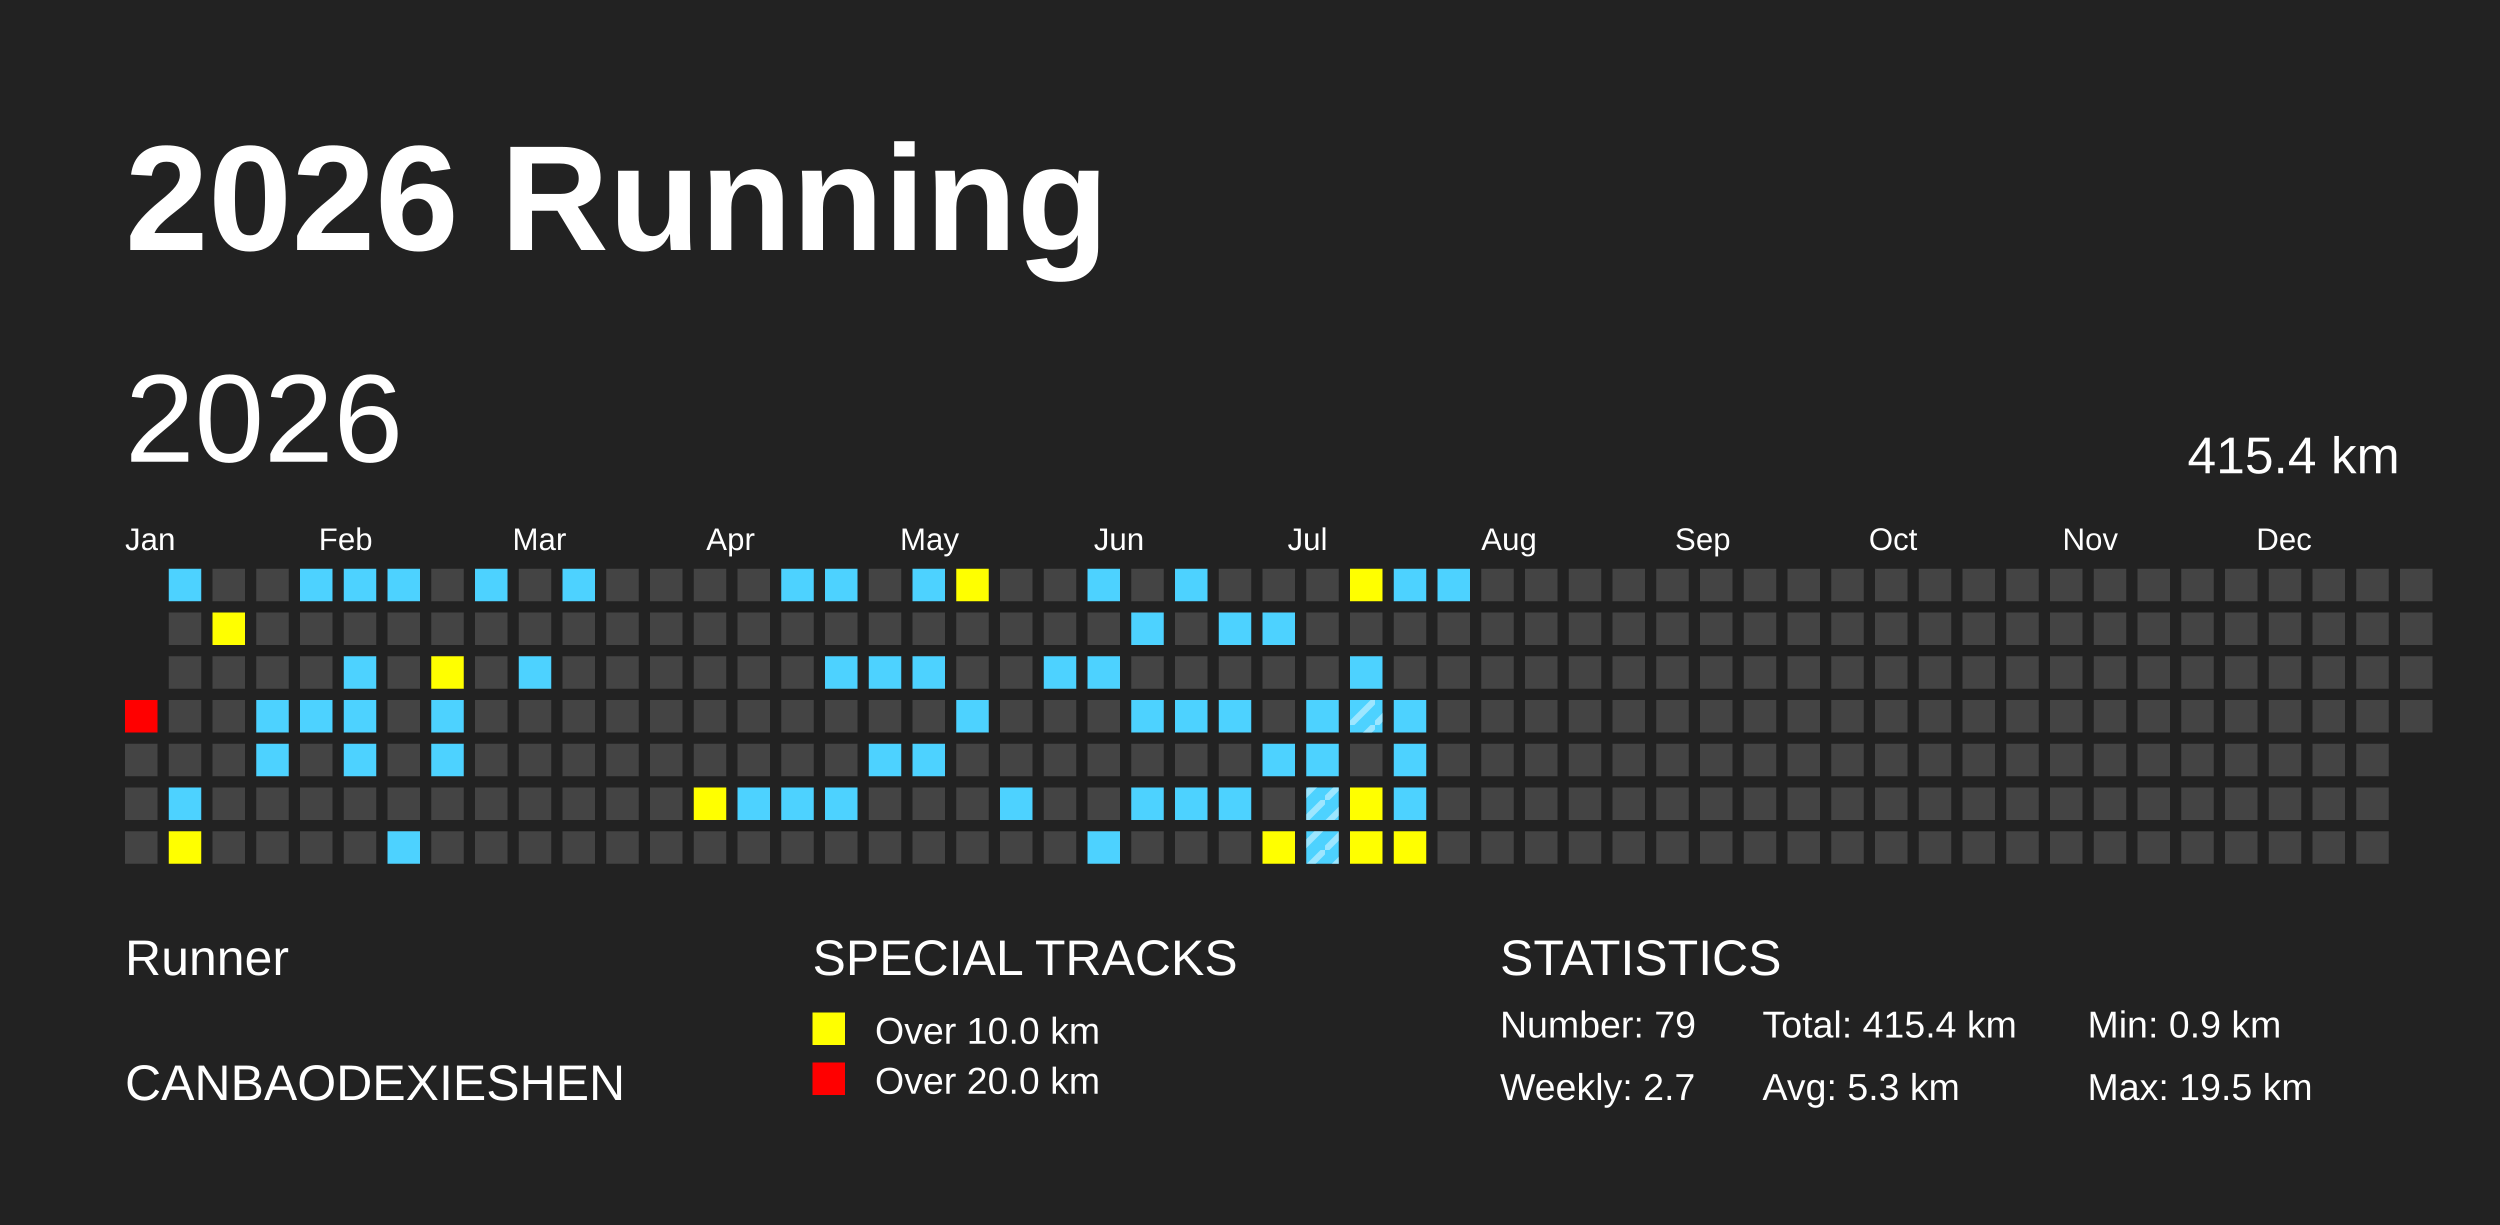
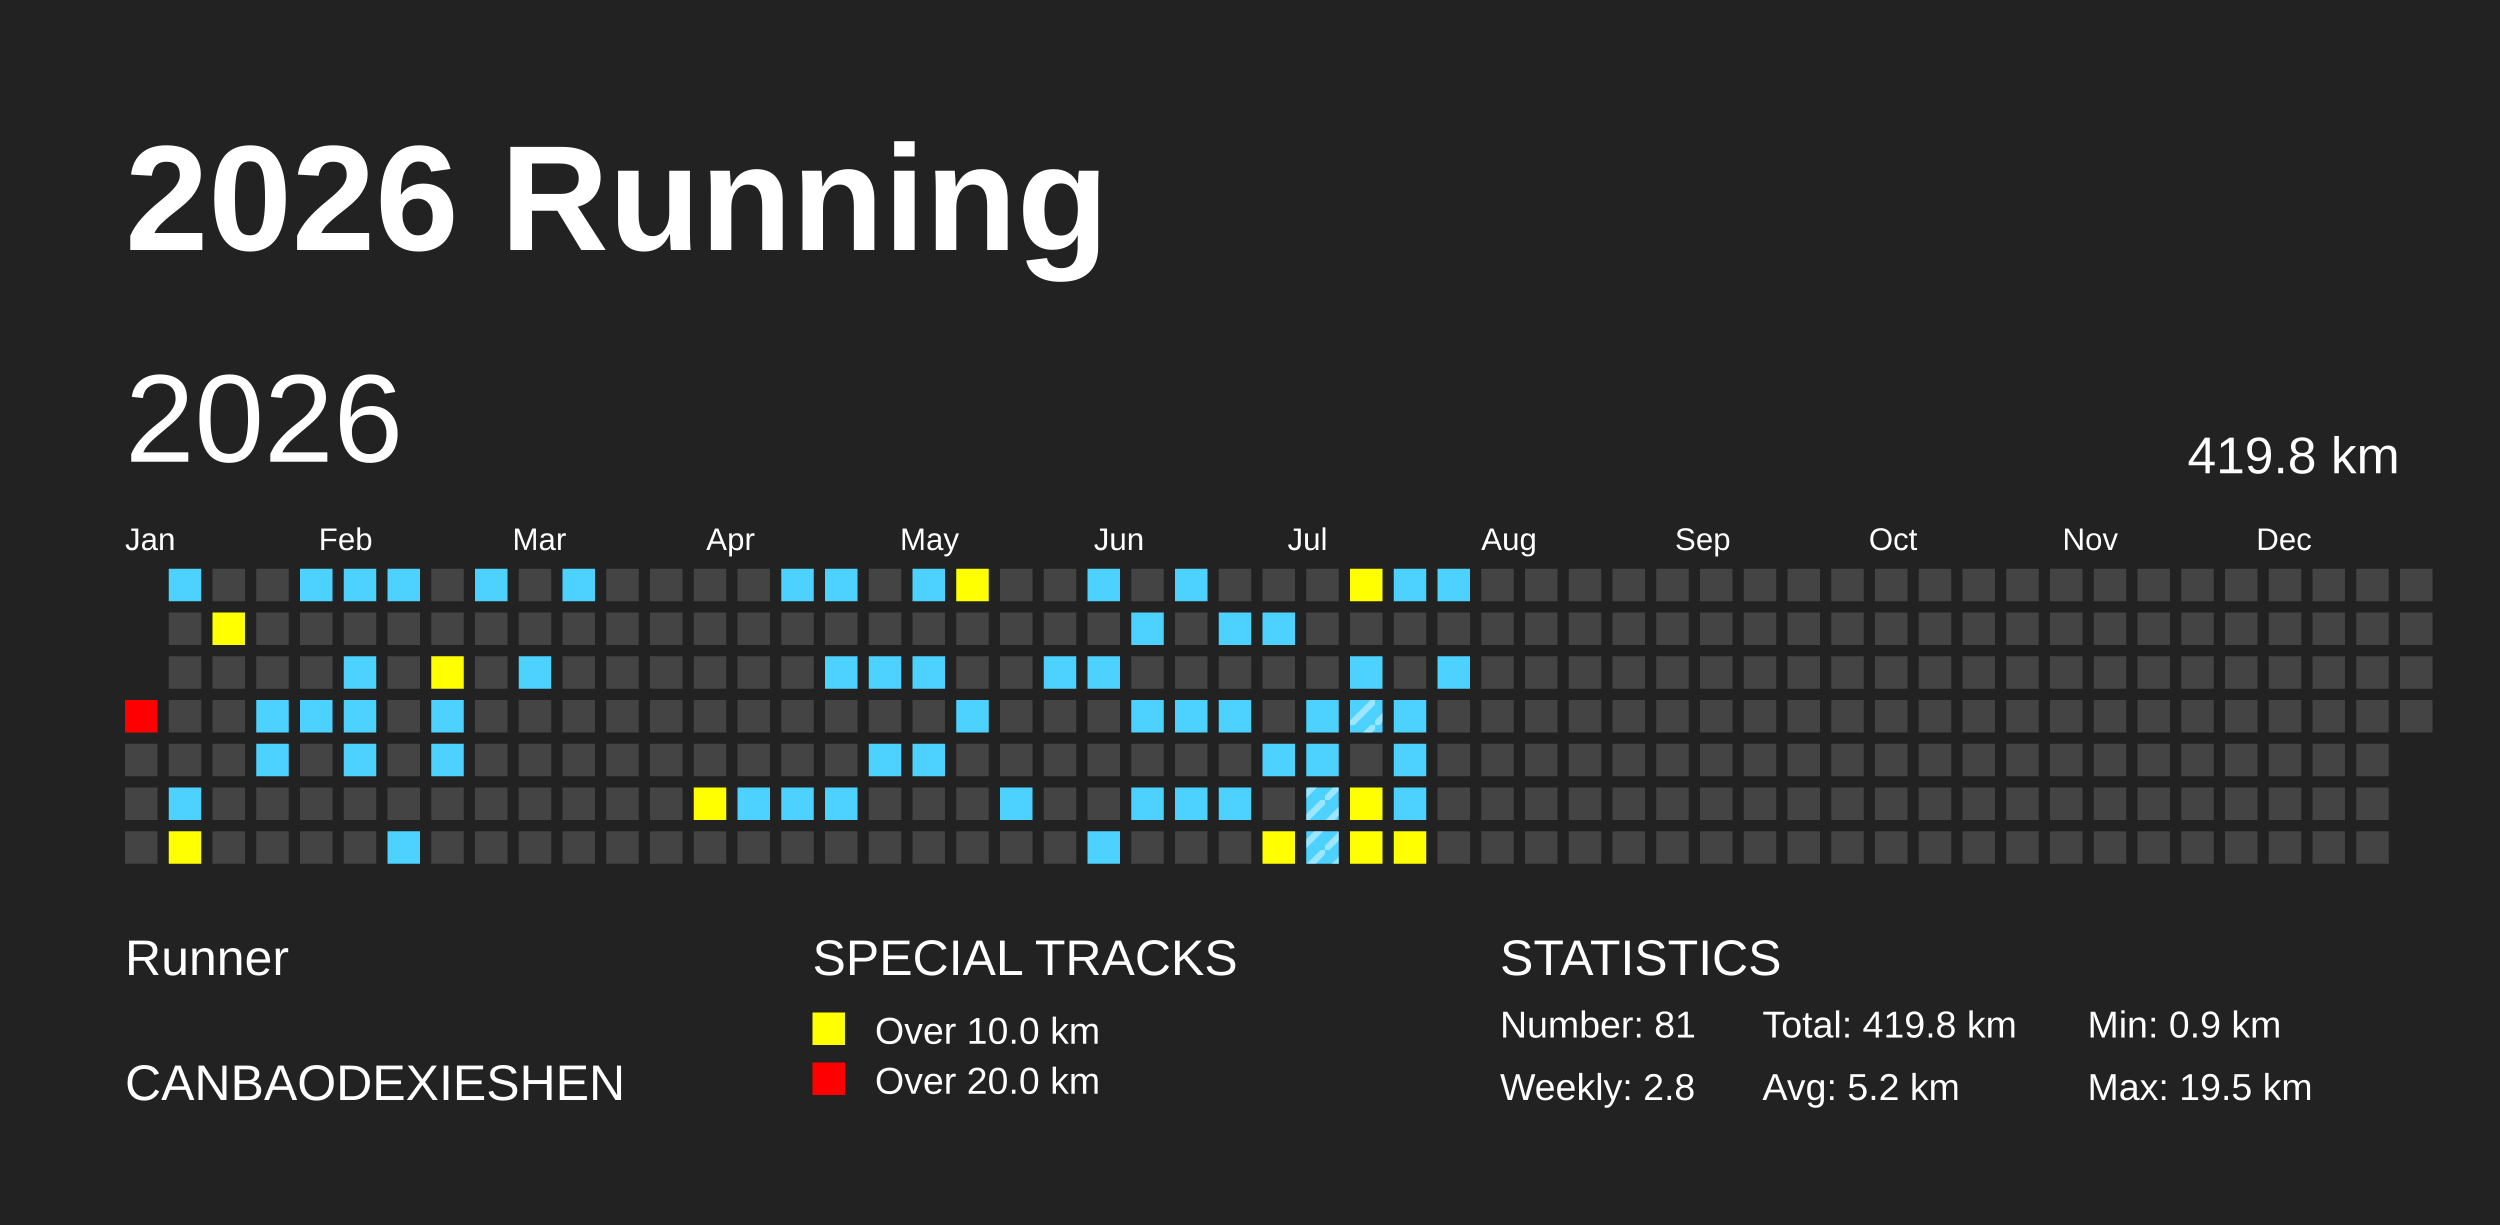
<svg xmlns="http://www.w3.org/2000/svg" baseProfile="full" height="98mm" version="1.1" viewBox="0,0,200,98" width="200mm">
  <defs>
    <pattern height="2" id="indoor-stripe" patternUnits="userSpaceOnUse" width="2">
      <line stroke="white" stroke-opacity="0.45" stroke-width="0.5" x1="0" x2="2" y1="2" y2="0" />
    </pattern>
  </defs>
  <rect fill="#222222" height="98" width="200" x="0" y="0" />
  <text fill="#FFFFFF" style="font-size:12px; font-family:Arial; font-weight:bold;" x="10" y="20">2026 Running</text>
  <text fill="#FFFFFF" style="font-size:4px; font-family:Arial" x="10" y="78">Runner</text>
  <text fill="#FFFFFF" style="font-size:4px; font-family:Arial" x="10" y="88">CANBAODEXIESHEN</text>
  <text fill="#FFFFFF" style="font-size:4px; font-family:Arial" x="65" y="78">SPECIAL TRACKS</text>
  <rect fill="yellow" height="2.6" width="2.6" x="65" y="81" />
  <text fill="#FFFFFF" style="font-size:3px; font-family:Arial" x="70" y="83.5">Over 10.0 km</text>
  <rect fill="red" height="2.6" width="2.6" x="65" y="85" />
  <text fill="#FFFFFF" style="font-size:3px; font-family:Arial" x="70" y="87.5">Over 20.0 km</text>
  <text fill="#FFFFFF" style="font-size:4px; font-family:Arial" x="120" y="78">STATISTICS</text>
-   <text fill="#FFFFFF" style="font-size:3px; font-family:Arial" x="120" y="83">Number: 79</text>
-   <text fill="#FFFFFF" style="font-size:3px; font-family:Arial" x="120" y="88">Weekly: 2.7</text>
-   <text fill="#FFFFFF" style="font-size:3px; font-family:Arial" x="141" y="83">Total: 415.4 km</text>
-   <text fill="#FFFFFF" style="font-size:3px; font-family:Arial" x="141" y="88">Avg: 5.3 km</text>
+   <text fill="#FFFFFF" style="font-size:3px; font-family:Arial" x="120" y="83">Number: 81</text>
+   <text fill="#FFFFFF" style="font-size:3px; font-family:Arial" x="120" y="88">Weekly: 2.8</text>
+   <text fill="#FFFFFF" style="font-size:3px; font-family:Arial" x="141" y="83">Total: 419.8 km</text>
+   <text fill="#FFFFFF" style="font-size:3px; font-family:Arial" x="141" y="88">Avg: 5.2 km</text>
  <text fill="#FFFFFF" style="font-size:3px; font-family:Arial" x="167" y="83">Min: 0.9 km</text>
  <text fill="#FFFFFF" style="font-size:3px; font-family:Arial" x="167" y="88">Max: 19.5 km</text>
  <text dominant-baseline="hanging" fill="#FFFFFF" style="font-size:10.0px; font-family:Arial;" x="10" y="30">2026</text>
-   <text dominant-baseline="hanging" fill="#FFFFFF" style="font-size:4.125px; font-family:Arial;" x="175" y="35">415.4 km</text>
+   <text dominant-baseline="hanging" fill="#FFFFFF" style="font-size:4.125px; font-family:Arial;" x="175" y="35">419.8 km</text>
  <text fill="#FFFFFF" style="font-size:2.5px; font-family:Arial" x="10.0" y="44">Jan</text>
  <text fill="#FFFFFF" style="font-size:2.5px; font-family:Arial" x="25.5" y="44">Feb</text>
  <text fill="#FFFFFF" style="font-size:2.5px; font-family:Arial" x="41.0" y="44">Mar</text>
  <text fill="#FFFFFF" style="font-size:2.5px; font-family:Arial" x="56.5" y="44">Apr</text>
  <text fill="#FFFFFF" style="font-size:2.5px; font-family:Arial" x="72.0" y="44">May</text>
  <text fill="#FFFFFF" style="font-size:2.5px; font-family:Arial" x="87.5" y="44">Jun</text>
  <text fill="#FFFFFF" style="font-size:2.5px; font-family:Arial" x="103.0" y="44">Jul</text>
  <text fill="#FFFFFF" style="font-size:2.5px; font-family:Arial" x="118.5" y="44">Aug</text>
  <text fill="#FFFFFF" style="font-size:2.5px; font-family:Arial" x="134.0" y="44">Sep</text>
  <text fill="#FFFFFF" style="font-size:2.5px; font-family:Arial" x="149.5" y="44">Oct</text>
  <text fill="#FFFFFF" style="font-size:2.5px; font-family:Arial" x="165.0" y="44">Nov</text>
  <text fill="#FFFFFF" style="font-size:2.5px; font-family:Arial" x="180.5" y="44">Dec</text>
  <rect fill="red" height="2.6" width="2.6" x="10.0" y="56.0" />
  <rect fill="#444444" height="2.6" width="2.6" x="10.0" y="59.5" />
  <rect fill="#444444" height="2.6" width="2.6" x="10.0" y="63.0" />
  <rect fill="#444444" height="2.6" width="2.6" x="10.0" y="66.5" />
  <rect fill="#4DD2FF" height="2.6" width="2.6" x="13.5" y="45.5" />
  <rect fill="#444444" height="2.6" width="2.6" x="13.5" y="49.0" />
  <rect fill="#444444" height="2.6" width="2.6" x="13.5" y="52.5" />
  <rect fill="#444444" height="2.6" width="2.6" x="13.5" y="56.0" />
  <rect fill="#444444" height="2.6" width="2.6" x="13.5" y="59.5" />
  <rect fill="#4DD2FF" height="2.6" width="2.6" x="13.5" y="63.0" />
  <rect fill="yellow" height="2.6" width="2.6" x="13.5" y="66.5" />
  <rect fill="#444444" height="2.6" width="2.6" x="17.0" y="45.5" />
  <rect fill="yellow" height="2.6" width="2.6" x="17.0" y="49.0" />
  <rect fill="#444444" height="2.6" width="2.6" x="17.0" y="52.5" />
  <rect fill="#444444" height="2.6" width="2.6" x="17.0" y="56.0" />
  <rect fill="#444444" height="2.6" width="2.6" x="17.0" y="59.5" />
  <rect fill="#444444" height="2.6" width="2.6" x="17.0" y="63.0" />
  <rect fill="#444444" height="2.6" width="2.6" x="17.0" y="66.5" />
  <rect fill="#444444" height="2.6" width="2.6" x="20.5" y="45.5" />
  <rect fill="#444444" height="2.6" width="2.6" x="20.5" y="49.0" />
  <rect fill="#444444" height="2.6" width="2.6" x="20.5" y="52.5" />
  <rect fill="#4DD2FF" height="2.6" width="2.6" x="20.5" y="56.0" />
  <rect fill="#4DD2FF" height="2.6" width="2.6" x="20.5" y="59.5" />
  <rect fill="#444444" height="2.6" width="2.6" x="20.5" y="63.0" />
  <rect fill="#444444" height="2.6" width="2.6" x="20.5" y="66.5" />
  <rect fill="#4DD2FF" height="2.6" width="2.6" x="24.0" y="45.5" />
  <rect fill="#444444" height="2.6" width="2.6" x="24.0" y="49.0" />
  <rect fill="#444444" height="2.6" width="2.6" x="24.0" y="52.5" />
  <rect fill="#4DD2FF" height="2.6" width="2.6" x="24.0" y="56.0" />
  <rect fill="#444444" height="2.6" width="2.6" x="24.0" y="59.5" />
  <rect fill="#444444" height="2.6" width="2.6" x="24.0" y="63.0" />
  <rect fill="#444444" height="2.6" width="2.6" x="24.0" y="66.5" />
  <rect fill="#4DD2FF" height="2.6" width="2.6" x="27.5" y="45.5" />
  <rect fill="#444444" height="2.6" width="2.6" x="27.5" y="49.0" />
  <rect fill="#4DD2FF" height="2.6" width="2.6" x="27.5" y="52.5" />
  <rect fill="#4DD2FF" height="2.6" width="2.6" x="27.5" y="56.0" />
  <rect fill="#4DD2FF" height="2.6" width="2.6" x="27.5" y="59.5" />
  <rect fill="#444444" height="2.6" width="2.6" x="27.5" y="63.0" />
  <rect fill="#444444" height="2.6" width="2.6" x="27.5" y="66.5" />
  <rect fill="#4DD2FF" height="2.6" width="2.6" x="31.0" y="45.5" />
  <rect fill="#444444" height="2.6" width="2.6" x="31.0" y="49.0" />
  <rect fill="#444444" height="2.6" width="2.6" x="31.0" y="52.5" />
  <rect fill="#444444" height="2.6" width="2.6" x="31.0" y="56.0" />
  <rect fill="#444444" height="2.6" width="2.6" x="31.0" y="59.5" />
  <rect fill="#444444" height="2.6" width="2.6" x="31.0" y="63.0" />
  <rect fill="#4DD2FF" height="2.6" width="2.6" x="31.0" y="66.5" />
  <rect fill="#444444" height="2.6" width="2.6" x="34.5" y="45.5" />
  <rect fill="#444444" height="2.6" width="2.6" x="34.5" y="49.0" />
  <rect fill="yellow" height="2.6" width="2.6" x="34.5" y="52.5" />
  <rect fill="#4DD2FF" height="2.6" width="2.6" x="34.5" y="56.0" />
  <rect fill="#4DD2FF" height="2.6" width="2.6" x="34.5" y="59.5" />
  <rect fill="#444444" height="2.6" width="2.6" x="34.5" y="63.0" />
  <rect fill="#444444" height="2.6" width="2.6" x="34.5" y="66.5" />
  <rect fill="#4DD2FF" height="2.6" width="2.6" x="38.0" y="45.5" />
  <rect fill="#444444" height="2.6" width="2.6" x="38.0" y="49.0" />
  <rect fill="#444444" height="2.6" width="2.6" x="38.0" y="52.5" />
  <rect fill="#444444" height="2.6" width="2.6" x="38.0" y="56.0" />
  <rect fill="#444444" height="2.6" width="2.6" x="38.0" y="59.5" />
  <rect fill="#444444" height="2.6" width="2.6" x="38.0" y="63.0" />
  <rect fill="#444444" height="2.6" width="2.6" x="38.0" y="66.5" />
  <rect fill="#444444" height="2.6" width="2.6" x="41.5" y="45.5" />
  <rect fill="#444444" height="2.6" width="2.6" x="41.5" y="49.0" />
  <rect fill="#4DD2FF" height="2.6" width="2.6" x="41.5" y="52.5" />
  <rect fill="#444444" height="2.6" width="2.6" x="41.5" y="56.0" />
  <rect fill="#444444" height="2.6" width="2.6" x="41.5" y="59.5" />
  <rect fill="#444444" height="2.6" width="2.6" x="41.5" y="63.0" />
  <rect fill="#444444" height="2.6" width="2.6" x="41.5" y="66.5" />
  <rect fill="#4DD2FF" height="2.6" width="2.6" x="45.0" y="45.5" />
  <rect fill="#444444" height="2.6" width="2.6" x="45.0" y="49.0" />
  <rect fill="#444444" height="2.6" width="2.6" x="45.0" y="52.5" />
  <rect fill="#444444" height="2.6" width="2.6" x="45.0" y="56.0" />
  <rect fill="#444444" height="2.6" width="2.6" x="45.0" y="59.5" />
  <rect fill="#444444" height="2.6" width="2.6" x="45.0" y="63.0" />
  <rect fill="#444444" height="2.6" width="2.6" x="45.0" y="66.5" />
  <rect fill="#444444" height="2.6" width="2.6" x="48.5" y="45.5" />
  <rect fill="#444444" height="2.6" width="2.6" x="48.5" y="49.0" />
  <rect fill="#444444" height="2.6" width="2.6" x="48.5" y="52.5" />
  <rect fill="#444444" height="2.6" width="2.6" x="48.5" y="56.0" />
  <rect fill="#444444" height="2.6" width="2.6" x="48.5" y="59.5" />
  <rect fill="#444444" height="2.6" width="2.6" x="48.5" y="63.0" />
  <rect fill="#444444" height="2.6" width="2.6" x="48.5" y="66.5" />
  <rect fill="#444444" height="2.6" width="2.6" x="52.0" y="45.5" />
  <rect fill="#444444" height="2.6" width="2.6" x="52.0" y="49.0" />
  <rect fill="#444444" height="2.6" width="2.6" x="52.0" y="52.5" />
  <rect fill="#444444" height="2.6" width="2.6" x="52.0" y="56.0" />
  <rect fill="#444444" height="2.6" width="2.6" x="52.0" y="59.5" />
  <rect fill="#444444" height="2.6" width="2.6" x="52.0" y="63.0" />
  <rect fill="#444444" height="2.6" width="2.6" x="52.0" y="66.5" />
  <rect fill="#444444" height="2.6" width="2.6" x="55.5" y="45.5" />
  <rect fill="#444444" height="2.6" width="2.6" x="55.5" y="49.0" />
  <rect fill="#444444" height="2.6" width="2.6" x="55.5" y="52.5" />
  <rect fill="#444444" height="2.6" width="2.6" x="55.5" y="56.0" />
  <rect fill="#444444" height="2.6" width="2.6" x="55.5" y="59.5" />
  <rect fill="yellow" height="2.6" width="2.6" x="55.5" y="63.0" />
  <rect fill="#444444" height="2.6" width="2.6" x="55.5" y="66.5" />
  <rect fill="#444444" height="2.6" width="2.6" x="59.0" y="45.5" />
  <rect fill="#444444" height="2.6" width="2.6" x="59.0" y="49.0" />
  <rect fill="#444444" height="2.6" width="2.6" x="59.0" y="52.5" />
  <rect fill="#444444" height="2.6" width="2.6" x="59.0" y="56.0" />
  <rect fill="#444444" height="2.6" width="2.6" x="59.0" y="59.5" />
  <rect fill="#4DD2FF" height="2.6" width="2.6" x="59.0" y="63.0" />
  <rect fill="#444444" height="2.6" width="2.6" x="59.0" y="66.5" />
  <rect fill="#4DD2FF" height="2.6" width="2.6" x="62.5" y="45.5" />
  <rect fill="#444444" height="2.6" width="2.6" x="62.5" y="49.0" />
  <rect fill="#444444" height="2.6" width="2.6" x="62.5" y="52.5" />
  <rect fill="#444444" height="2.6" width="2.6" x="62.5" y="56.0" />
  <rect fill="#444444" height="2.6" width="2.6" x="62.5" y="59.5" />
  <rect fill="#4DD2FF" height="2.6" width="2.6" x="62.5" y="63.0" />
  <rect fill="#444444" height="2.6" width="2.6" x="62.5" y="66.5" />
  <rect fill="#4DD2FF" height="2.6" width="2.6" x="66.0" y="45.5" />
  <rect fill="#444444" height="2.6" width="2.6" x="66.0" y="49.0" />
  <rect fill="#4DD2FF" height="2.6" width="2.6" x="66.0" y="52.5" />
  <rect fill="#444444" height="2.6" width="2.6" x="66.0" y="56.0" />
  <rect fill="#444444" height="2.6" width="2.6" x="66.0" y="59.5" />
  <rect fill="#4DD2FF" height="2.6" width="2.6" x="66.0" y="63.0" />
  <rect fill="#444444" height="2.6" width="2.6" x="66.0" y="66.5" />
  <rect fill="#444444" height="2.6" width="2.6" x="69.5" y="45.5" />
  <rect fill="#444444" height="2.6" width="2.6" x="69.5" y="49.0" />
  <rect fill="#4DD2FF" height="2.6" width="2.6" x="69.5" y="52.5" />
  <rect fill="#444444" height="2.6" width="2.6" x="69.5" y="56.0" />
  <rect fill="#4DD2FF" height="2.6" width="2.6" x="69.5" y="59.5" />
  <rect fill="#444444" height="2.6" width="2.6" x="69.5" y="63.0" />
  <rect fill="#444444" height="2.6" width="2.6" x="69.5" y="66.5" />
  <rect fill="#4DD2FF" height="2.6" width="2.6" x="73.0" y="45.5" />
  <rect fill="#444444" height="2.6" width="2.6" x="73.0" y="49.0" />
  <rect fill="#4DD2FF" height="2.6" width="2.6" x="73.0" y="52.5" />
  <rect fill="#444444" height="2.6" width="2.6" x="73.0" y="56.0" />
  <rect fill="#4DD2FF" height="2.6" width="2.6" x="73.0" y="59.5" />
  <rect fill="#444444" height="2.6" width="2.6" x="73.0" y="63.0" />
  <rect fill="#444444" height="2.6" width="2.6" x="73.0" y="66.5" />
  <rect fill="yellow" height="2.6" width="2.6" x="76.5" y="45.5" />
  <rect fill="#444444" height="2.6" width="2.6" x="76.5" y="49.0" />
  <rect fill="#444444" height="2.6" width="2.6" x="76.5" y="52.5" />
  <rect fill="#4DD2FF" height="2.6" width="2.6" x="76.5" y="56.0" />
  <rect fill="#444444" height="2.6" width="2.6" x="76.5" y="59.5" />
  <rect fill="#444444" height="2.6" width="2.6" x="76.5" y="63.0" />
  <rect fill="#444444" height="2.6" width="2.6" x="76.5" y="66.5" />
  <rect fill="#444444" height="2.6" width="2.6" x="80.0" y="45.5" />
  <rect fill="#444444" height="2.6" width="2.6" x="80.0" y="49.0" />
  <rect fill="#444444" height="2.6" width="2.6" x="80.0" y="52.5" />
  <rect fill="#444444" height="2.6" width="2.6" x="80.0" y="56.0" />
  <rect fill="#444444" height="2.6" width="2.6" x="80.0" y="59.5" />
  <rect fill="#4DD2FF" height="2.6" width="2.6" x="80.0" y="63.0" />
  <rect fill="#444444" height="2.6" width="2.6" x="80.0" y="66.5" />
  <rect fill="#444444" height="2.6" width="2.6" x="83.5" y="45.5" />
  <rect fill="#444444" height="2.6" width="2.6" x="83.5" y="49.0" />
  <rect fill="#4DD2FF" height="2.6" width="2.6" x="83.5" y="52.5" />
  <rect fill="#444444" height="2.6" width="2.6" x="83.5" y="56.0" />
  <rect fill="#444444" height="2.6" width="2.6" x="83.5" y="59.5" />
  <rect fill="#444444" height="2.6" width="2.6" x="83.5" y="63.0" />
  <rect fill="#444444" height="2.6" width="2.6" x="83.5" y="66.5" />
  <rect fill="#4DD2FF" height="2.6" width="2.6" x="87.0" y="45.5" />
  <rect fill="#444444" height="2.6" width="2.6" x="87.0" y="49.0" />
  <rect fill="#4DD2FF" height="2.6" width="2.6" x="87.0" y="52.5" />
  <rect fill="#444444" height="2.6" width="2.6" x="87.0" y="56.0" />
  <rect fill="#444444" height="2.6" width="2.6" x="87.0" y="59.5" />
  <rect fill="#444444" height="2.6" width="2.6" x="87.0" y="63.0" />
  <rect fill="#4DD2FF" height="2.6" width="2.6" x="87.0" y="66.5" />
  <rect fill="#444444" height="2.6" width="2.6" x="90.5" y="45.5" />
  <rect fill="#4DD2FF" height="2.6" width="2.6" x="90.5" y="49.0" />
  <rect fill="#444444" height="2.6" width="2.6" x="90.5" y="52.5" />
  <rect fill="#4DD2FF" height="2.6" width="2.6" x="90.5" y="56.0" />
  <rect fill="#444444" height="2.6" width="2.6" x="90.5" y="59.5" />
  <rect fill="#4DD2FF" height="2.6" width="2.6" x="90.5" y="63.0" />
  <rect fill="#444444" height="2.6" width="2.6" x="90.5" y="66.5" />
  <rect fill="#4DD2FF" height="2.6" width="2.6" x="94.0" y="45.5" />
  <rect fill="#444444" height="2.6" width="2.6" x="94.0" y="49.0" />
  <rect fill="#444444" height="2.6" width="2.6" x="94.0" y="52.5" />
  <rect fill="#4DD2FF" height="2.6" width="2.6" x="94.0" y="56.0" />
  <rect fill="#444444" height="2.6" width="2.6" x="94.0" y="59.5" />
  <rect fill="#4DD2FF" height="2.6" width="2.6" x="94.0" y="63.0" />
  <rect fill="#444444" height="2.6" width="2.6" x="94.0" y="66.5" />
  <rect fill="#444444" height="2.6" width="2.6" x="97.5" y="45.5" />
  <rect fill="#4DD2FF" height="2.6" width="2.6" x="97.5" y="49.0" />
  <rect fill="#444444" height="2.6" width="2.6" x="97.5" y="52.5" />
  <rect fill="#4DD2FF" height="2.6" width="2.6" x="97.5" y="56.0" />
  <rect fill="#444444" height="2.6" width="2.6" x="97.5" y="59.5" />
  <rect fill="#4DD2FF" height="2.6" width="2.6" x="97.5" y="63.0" />
  <rect fill="#444444" height="2.6" width="2.6" x="97.5" y="66.5" />
  <rect fill="#444444" height="2.6" width="2.6" x="101.0" y="45.5" />
  <rect fill="#4DD2FF" height="2.6" width="2.6" x="101.0" y="49.0" />
  <rect fill="#444444" height="2.6" width="2.6" x="101.0" y="52.5" />
  <rect fill="#444444" height="2.6" width="2.6" x="101.0" y="56.0" />
  <rect fill="#4DD2FF" height="2.6" width="2.6" x="101.0" y="59.5" />
  <rect fill="#444444" height="2.6" width="2.6" x="101.0" y="63.0" />
  <rect fill="yellow" height="2.6" width="2.6" x="101.0" y="66.5" />
  <rect fill="#444444" height="2.6" width="2.6" x="104.5" y="45.5" />
  <rect fill="#444444" height="2.6" width="2.6" x="104.5" y="49.0" />
  <rect fill="#444444" height="2.6" width="2.6" x="104.5" y="52.5" />
  <rect fill="#4DD2FF" height="2.6" width="2.6" x="104.5" y="56.0" />
  <rect fill="#4DD2FF" height="2.6" width="2.6" x="104.5" y="59.5" />
  <rect fill="#4DD2FF" height="2.6" width="2.6" x="104.5" y="63.0" />
  <rect fill="url(#indoor-stripe)" height="2.6" style="pointer-events: none;" width="2.6" x="104.5" y="63.0" />
  <rect fill="#4DD2FF" height="2.6" width="2.6" x="104.5" y="66.5" />
  <rect fill="url(#indoor-stripe)" height="2.6" style="pointer-events: none;" width="2.6" x="104.5" y="66.5" />
  <rect fill="yellow" height="2.6" width="2.6" x="108.0" y="45.5" />
  <rect fill="#444444" height="2.6" width="2.6" x="108.0" y="49.0" />
  <rect fill="#4DD2FF" height="2.6" width="2.6" x="108.0" y="52.5" />
  <rect fill="#4DD2FF" height="2.6" width="2.6" x="108.0" y="56.0" />
  <rect fill="url(#indoor-stripe)" height="2.6" style="pointer-events: none;" width="2.6" x="108.0" y="56.0" />
  <rect fill="#444444" height="2.6" width="2.6" x="108.0" y="59.5" />
  <rect fill="yellow" height="2.6" width="2.6" x="108.0" y="63.0" />
  <rect fill="yellow" height="2.6" width="2.6" x="108.0" y="66.5" />
  <rect fill="#4DD2FF" height="2.6" width="2.6" x="111.5" y="45.5" />
  <rect fill="#444444" height="2.6" width="2.6" x="111.5" y="49.0" />
  <rect fill="#444444" height="2.6" width="2.6" x="111.5" y="52.5" />
  <rect fill="#4DD2FF" height="2.6" width="2.6" x="111.5" y="56.0" />
  <rect fill="#4DD2FF" height="2.6" width="2.6" x="111.5" y="59.5" />
  <rect fill="#4DD2FF" height="2.6" width="2.6" x="111.5" y="63.0" />
  <rect fill="yellow" height="2.6" width="2.6" x="111.5" y="66.5" />
  <rect fill="#4DD2FF" height="2.6" width="2.6" x="115.0" y="45.5" />
  <rect fill="#444444" height="2.6" width="2.6" x="115.0" y="49.0" />
-   <rect fill="#444444" height="2.6" width="2.6" x="115.0" y="52.5" />
+   <rect fill="#4DD2FF" height="2.6" width="2.6" x="115.0" y="52.5" />
  <rect fill="#444444" height="2.6" width="2.6" x="115.0" y="56.0" />
  <rect fill="#444444" height="2.6" width="2.6" x="115.0" y="59.5" />
  <rect fill="#444444" height="2.6" width="2.6" x="115.0" y="63.0" />
  <rect fill="#444444" height="2.6" width="2.6" x="115.0" y="66.5" />
  <rect fill="#444444" height="2.6" width="2.6" x="118.5" y="45.5" />
  <rect fill="#444444" height="2.6" width="2.6" x="118.5" y="49.0" />
  <rect fill="#444444" height="2.6" width="2.6" x="118.5" y="52.5" />
  <rect fill="#444444" height="2.6" width="2.6" x="118.5" y="56.0" />
  <rect fill="#444444" height="2.6" width="2.6" x="118.5" y="59.5" />
  <rect fill="#444444" height="2.6" width="2.6" x="118.5" y="63.0" />
  <rect fill="#444444" height="2.6" width="2.6" x="118.5" y="66.5" />
  <rect fill="#444444" height="2.6" width="2.6" x="122.0" y="45.5" />
  <rect fill="#444444" height="2.6" width="2.6" x="122.0" y="49.0" />
  <rect fill="#444444" height="2.6" width="2.6" x="122.0" y="52.5" />
  <rect fill="#444444" height="2.6" width="2.6" x="122.0" y="56.0" />
  <rect fill="#444444" height="2.6" width="2.6" x="122.0" y="59.5" />
  <rect fill="#444444" height="2.6" width="2.6" x="122.0" y="63.0" />
  <rect fill="#444444" height="2.6" width="2.6" x="122.0" y="66.5" />
  <rect fill="#444444" height="2.6" width="2.6" x="125.5" y="45.5" />
  <rect fill="#444444" height="2.6" width="2.6" x="125.5" y="49.0" />
  <rect fill="#444444" height="2.6" width="2.6" x="125.5" y="52.5" />
  <rect fill="#444444" height="2.6" width="2.6" x="125.5" y="56.0" />
  <rect fill="#444444" height="2.6" width="2.6" x="125.5" y="59.5" />
  <rect fill="#444444" height="2.6" width="2.6" x="125.5" y="63.0" />
  <rect fill="#444444" height="2.6" width="2.6" x="125.5" y="66.5" />
  <rect fill="#444444" height="2.6" width="2.6" x="129.0" y="45.5" />
  <rect fill="#444444" height="2.6" width="2.6" x="129.0" y="49.0" />
  <rect fill="#444444" height="2.6" width="2.6" x="129.0" y="52.5" />
  <rect fill="#444444" height="2.6" width="2.6" x="129.0" y="56.0" />
  <rect fill="#444444" height="2.6" width="2.6" x="129.0" y="59.5" />
  <rect fill="#444444" height="2.6" width="2.6" x="129.0" y="63.0" />
  <rect fill="#444444" height="2.6" width="2.6" x="129.0" y="66.5" />
  <rect fill="#444444" height="2.6" width="2.6" x="132.5" y="45.5" />
  <rect fill="#444444" height="2.6" width="2.6" x="132.5" y="49.0" />
  <rect fill="#444444" height="2.6" width="2.6" x="132.5" y="52.5" />
  <rect fill="#444444" height="2.6" width="2.6" x="132.5" y="56.0" />
  <rect fill="#444444" height="2.6" width="2.6" x="132.5" y="59.5" />
  <rect fill="#444444" height="2.6" width="2.6" x="132.5" y="63.0" />
  <rect fill="#444444" height="2.6" width="2.6" x="132.5" y="66.5" />
  <rect fill="#444444" height="2.6" width="2.6" x="136.0" y="45.5" />
  <rect fill="#444444" height="2.6" width="2.6" x="136.0" y="49.0" />
  <rect fill="#444444" height="2.6" width="2.6" x="136.0" y="52.5" />
  <rect fill="#444444" height="2.6" width="2.6" x="136.0" y="56.0" />
  <rect fill="#444444" height="2.6" width="2.6" x="136.0" y="59.5" />
  <rect fill="#444444" height="2.6" width="2.6" x="136.0" y="63.0" />
  <rect fill="#444444" height="2.6" width="2.6" x="136.0" y="66.5" />
  <rect fill="#444444" height="2.6" width="2.6" x="139.5" y="45.5" />
  <rect fill="#444444" height="2.6" width="2.6" x="139.5" y="49.0" />
  <rect fill="#444444" height="2.6" width="2.6" x="139.5" y="52.5" />
  <rect fill="#444444" height="2.6" width="2.6" x="139.5" y="56.0" />
  <rect fill="#444444" height="2.6" width="2.6" x="139.5" y="59.5" />
  <rect fill="#444444" height="2.6" width="2.6" x="139.5" y="63.0" />
  <rect fill="#444444" height="2.6" width="2.6" x="139.5" y="66.5" />
  <rect fill="#444444" height="2.6" width="2.6" x="143.0" y="45.5" />
  <rect fill="#444444" height="2.6" width="2.6" x="143.0" y="49.0" />
  <rect fill="#444444" height="2.6" width="2.6" x="143.0" y="52.5" />
  <rect fill="#444444" height="2.6" width="2.6" x="143.0" y="56.0" />
  <rect fill="#444444" height="2.6" width="2.6" x="143.0" y="59.5" />
  <rect fill="#444444" height="2.6" width="2.6" x="143.0" y="63.0" />
  <rect fill="#444444" height="2.6" width="2.6" x="143.0" y="66.5" />
  <rect fill="#444444" height="2.6" width="2.6" x="146.5" y="45.5" />
  <rect fill="#444444" height="2.6" width="2.6" x="146.5" y="49.0" />
  <rect fill="#444444" height="2.6" width="2.6" x="146.5" y="52.5" />
  <rect fill="#444444" height="2.6" width="2.6" x="146.5" y="56.0" />
  <rect fill="#444444" height="2.6" width="2.6" x="146.5" y="59.5" />
  <rect fill="#444444" height="2.6" width="2.6" x="146.5" y="63.0" />
  <rect fill="#444444" height="2.6" width="2.6" x="146.5" y="66.5" />
  <rect fill="#444444" height="2.6" width="2.6" x="150.0" y="45.5" />
  <rect fill="#444444" height="2.6" width="2.6" x="150.0" y="49.0" />
  <rect fill="#444444" height="2.6" width="2.6" x="150.0" y="52.5" />
  <rect fill="#444444" height="2.6" width="2.6" x="150.0" y="56.0" />
  <rect fill="#444444" height="2.6" width="2.6" x="150.0" y="59.5" />
  <rect fill="#444444" height="2.6" width="2.6" x="150.0" y="63.0" />
  <rect fill="#444444" height="2.6" width="2.6" x="150.0" y="66.5" />
  <rect fill="#444444" height="2.6" width="2.6" x="153.5" y="45.5" />
  <rect fill="#444444" height="2.6" width="2.6" x="153.5" y="49.0" />
  <rect fill="#444444" height="2.6" width="2.6" x="153.5" y="52.5" />
  <rect fill="#444444" height="2.6" width="2.6" x="153.5" y="56.0" />
  <rect fill="#444444" height="2.6" width="2.6" x="153.5" y="59.5" />
  <rect fill="#444444" height="2.6" width="2.6" x="153.5" y="63.0" />
  <rect fill="#444444" height="2.6" width="2.6" x="153.5" y="66.5" />
  <rect fill="#444444" height="2.6" width="2.6" x="157.0" y="45.5" />
  <rect fill="#444444" height="2.6" width="2.6" x="157.0" y="49.0" />
  <rect fill="#444444" height="2.6" width="2.6" x="157.0" y="52.5" />
  <rect fill="#444444" height="2.6" width="2.6" x="157.0" y="56.0" />
  <rect fill="#444444" height="2.6" width="2.6" x="157.0" y="59.5" />
  <rect fill="#444444" height="2.6" width="2.6" x="157.0" y="63.0" />
  <rect fill="#444444" height="2.6" width="2.6" x="157.0" y="66.5" />
  <rect fill="#444444" height="2.6" width="2.6" x="160.5" y="45.5" />
  <rect fill="#444444" height="2.6" width="2.6" x="160.5" y="49.0" />
  <rect fill="#444444" height="2.6" width="2.6" x="160.5" y="52.5" />
  <rect fill="#444444" height="2.6" width="2.6" x="160.5" y="56.0" />
  <rect fill="#444444" height="2.6" width="2.6" x="160.5" y="59.5" />
  <rect fill="#444444" height="2.6" width="2.6" x="160.5" y="63.0" />
  <rect fill="#444444" height="2.6" width="2.6" x="160.5" y="66.5" />
  <rect fill="#444444" height="2.6" width="2.6" x="164.0" y="45.5" />
  <rect fill="#444444" height="2.6" width="2.6" x="164.0" y="49.0" />
  <rect fill="#444444" height="2.6" width="2.6" x="164.0" y="52.5" />
  <rect fill="#444444" height="2.6" width="2.6" x="164.0" y="56.0" />
  <rect fill="#444444" height="2.6" width="2.6" x="164.0" y="59.5" />
  <rect fill="#444444" height="2.6" width="2.6" x="164.0" y="63.0" />
  <rect fill="#444444" height="2.6" width="2.6" x="164.0" y="66.5" />
  <rect fill="#444444" height="2.6" width="2.6" x="167.5" y="45.5" />
  <rect fill="#444444" height="2.6" width="2.6" x="167.5" y="49.0" />
  <rect fill="#444444" height="2.6" width="2.6" x="167.5" y="52.5" />
  <rect fill="#444444" height="2.6" width="2.6" x="167.5" y="56.0" />
  <rect fill="#444444" height="2.6" width="2.6" x="167.5" y="59.5" />
  <rect fill="#444444" height="2.6" width="2.6" x="167.5" y="63.0" />
  <rect fill="#444444" height="2.6" width="2.6" x="167.5" y="66.5" />
  <rect fill="#444444" height="2.6" width="2.6" x="171.0" y="45.5" />
  <rect fill="#444444" height="2.6" width="2.6" x="171.0" y="49.0" />
  <rect fill="#444444" height="2.6" width="2.6" x="171.0" y="52.5" />
  <rect fill="#444444" height="2.6" width="2.6" x="171.0" y="56.0" />
  <rect fill="#444444" height="2.6" width="2.6" x="171.0" y="59.5" />
  <rect fill="#444444" height="2.6" width="2.6" x="171.0" y="63.0" />
  <rect fill="#444444" height="2.6" width="2.6" x="171.0" y="66.5" />
  <rect fill="#444444" height="2.6" width="2.6" x="174.5" y="45.5" />
  <rect fill="#444444" height="2.6" width="2.6" x="174.5" y="49.0" />
  <rect fill="#444444" height="2.6" width="2.6" x="174.5" y="52.5" />
  <rect fill="#444444" height="2.6" width="2.6" x="174.5" y="56.0" />
  <rect fill="#444444" height="2.6" width="2.6" x="174.5" y="59.5" />
  <rect fill="#444444" height="2.6" width="2.6" x="174.5" y="63.0" />
  <rect fill="#444444" height="2.6" width="2.6" x="174.5" y="66.5" />
  <rect fill="#444444" height="2.6" width="2.6" x="178.0" y="45.5" />
  <rect fill="#444444" height="2.6" width="2.6" x="178.0" y="49.0" />
  <rect fill="#444444" height="2.6" width="2.6" x="178.0" y="52.5" />
  <rect fill="#444444" height="2.6" width="2.6" x="178.0" y="56.0" />
  <rect fill="#444444" height="2.6" width="2.6" x="178.0" y="59.5" />
  <rect fill="#444444" height="2.6" width="2.6" x="178.0" y="63.0" />
  <rect fill="#444444" height="2.6" width="2.6" x="178.0" y="66.5" />
  <rect fill="#444444" height="2.6" width="2.6" x="181.5" y="45.5" />
  <rect fill="#444444" height="2.6" width="2.6" x="181.5" y="49.0" />
  <rect fill="#444444" height="2.6" width="2.6" x="181.5" y="52.5" />
  <rect fill="#444444" height="2.6" width="2.6" x="181.5" y="56.0" />
  <rect fill="#444444" height="2.6" width="2.6" x="181.5" y="59.5" />
  <rect fill="#444444" height="2.6" width="2.6" x="181.5" y="63.0" />
  <rect fill="#444444" height="2.6" width="2.6" x="181.5" y="66.5" />
  <rect fill="#444444" height="2.6" width="2.6" x="185.0" y="45.5" />
  <rect fill="#444444" height="2.6" width="2.6" x="185.0" y="49.0" />
  <rect fill="#444444" height="2.6" width="2.6" x="185.0" y="52.5" />
  <rect fill="#444444" height="2.6" width="2.6" x="185.0" y="56.0" />
  <rect fill="#444444" height="2.6" width="2.6" x="185.0" y="59.5" />
  <rect fill="#444444" height="2.6" width="2.6" x="185.0" y="63.0" />
  <rect fill="#444444" height="2.6" width="2.6" x="185.0" y="66.5" />
  <rect fill="#444444" height="2.6" width="2.6" x="188.5" y="45.5" />
  <rect fill="#444444" height="2.6" width="2.6" x="188.5" y="49.0" />
  <rect fill="#444444" height="2.6" width="2.6" x="188.5" y="52.5" />
  <rect fill="#444444" height="2.6" width="2.6" x="188.5" y="56.0" />
  <rect fill="#444444" height="2.6" width="2.6" x="188.5" y="59.5" />
  <rect fill="#444444" height="2.6" width="2.6" x="188.5" y="63.0" />
  <rect fill="#444444" height="2.6" width="2.6" x="188.5" y="66.5" />
  <rect fill="#444444" height="2.6" width="2.6" x="192.0" y="45.5" />
  <rect fill="#444444" height="2.6" width="2.6" x="192.0" y="49.0" />
  <rect fill="#444444" height="2.6" width="2.6" x="192.0" y="52.5" />
  <rect fill="#444444" height="2.6" width="2.6" x="192.0" y="56.0" />
</svg>
